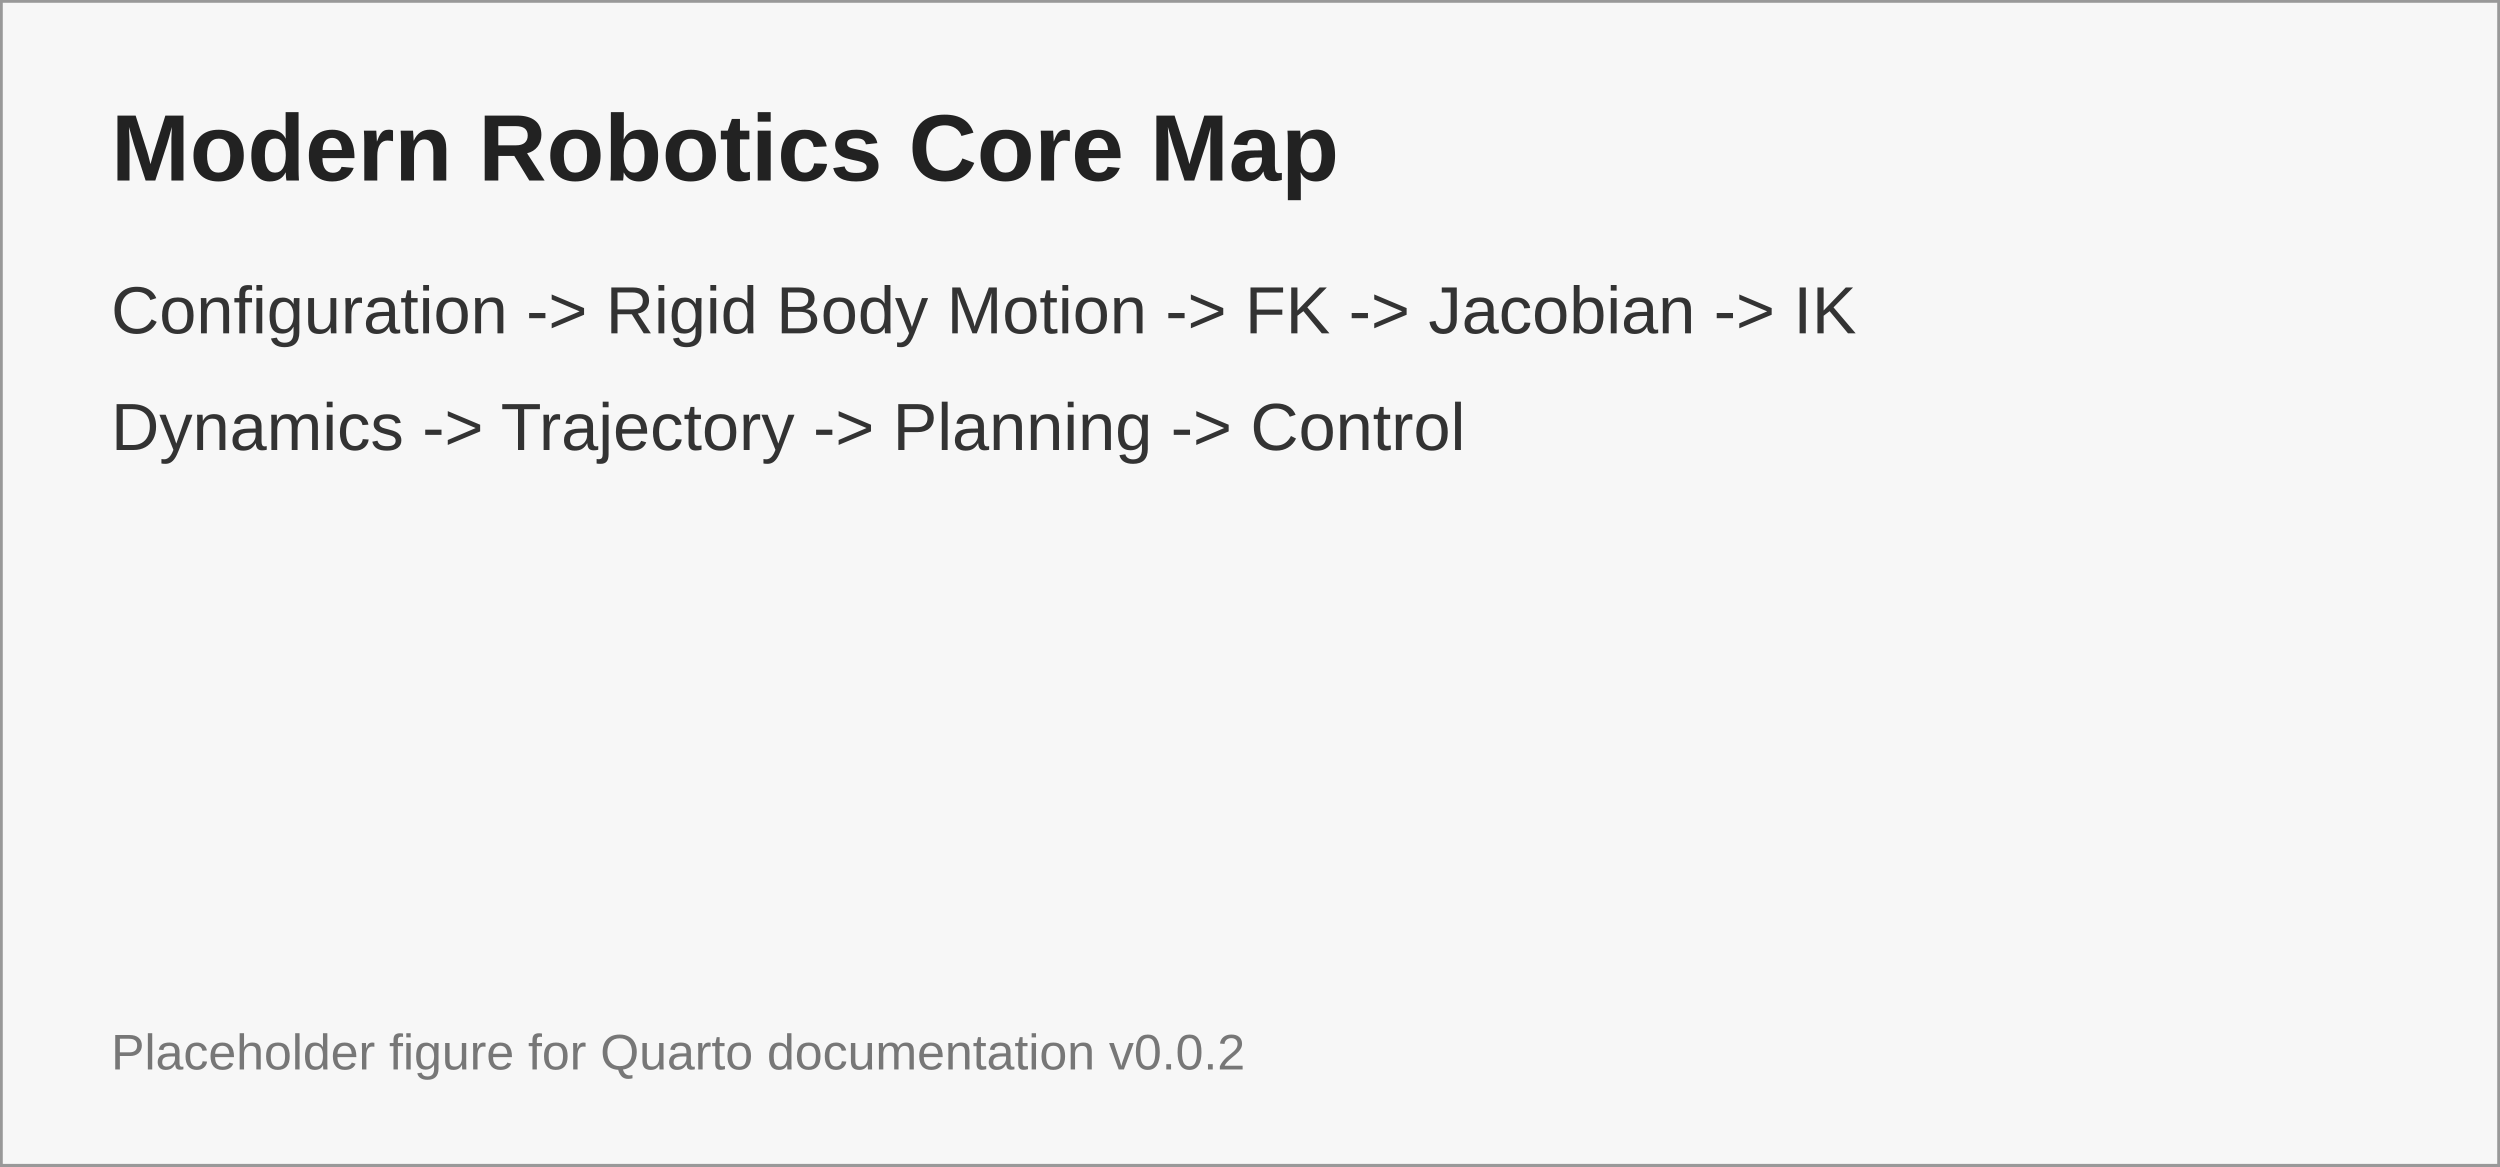
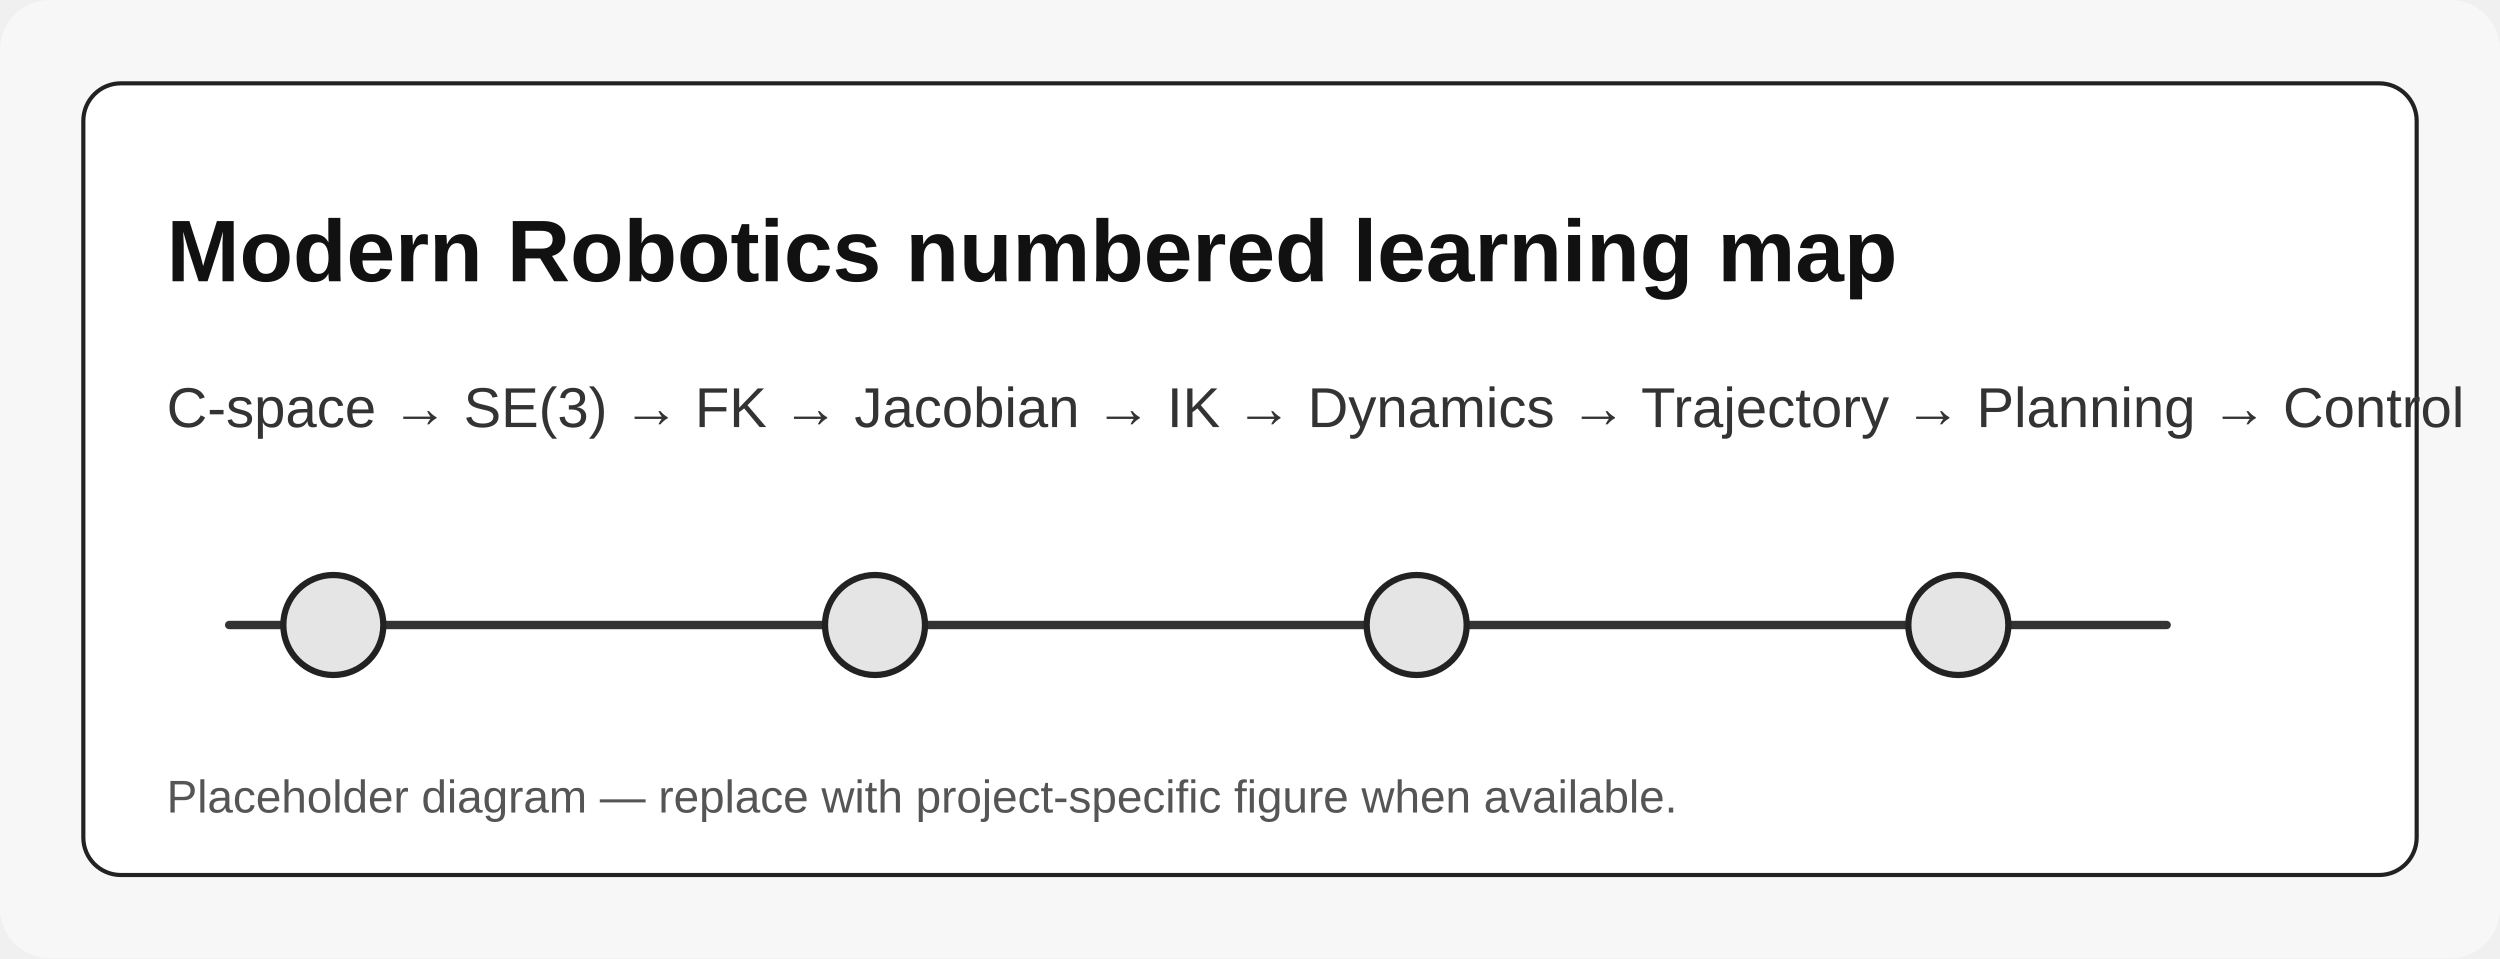
- <svg xmlns="http://www.w3.org/2000/svg" width="900" height="420" viewBox="0 0 900 420">
-   <rect width="100%" height="100%" fill="#f7f7f7" stroke="#999" stroke-width="2" />
-   <text x="40" y="65" font-size="34" font-family="Arial" font-weight="700" fill="#222">Modern Robotics Core Map</text>
-   <text x="40" y="120" font-size="24" font-family="Arial" fill="#333">Configuration -&gt; Rigid Body Motion -&gt; FK -&gt; Jacobian -&gt; IK</text>
-   <text x="40" y="162" font-size="24" font-family="Arial" fill="#333">Dynamics -&gt; Trajectory -&gt; Planning -&gt; Control</text>
-   <text x="40" y="385" font-size="18" font-family="Arial" fill="#777">Placeholder figure for Quarto documentation v0.0.2</text>
+ <svg xmlns="http://www.w3.org/2000/svg" width="1200" height="460" viewBox="0 0 1200 460">
+   <rect width="1200" height="460" rx="24" fill="#f7f7f7" />
+   <rect x="40" y="40" width="1120" height="380" rx="18" fill="#ffffff" stroke="#222" stroke-width="2" />
+   <text x="80" y="135" font-family="Arial, sans-serif" font-size="42" font-weight="700" fill="#111">Modern Robotics numbered learning map</text>
+   <text x="80" y="205" font-family="Arial, sans-serif" font-size="27" fill="#333">C-space → SE(3) → FK → Jacobian → IK → Dynamics → Trajectory → Planning → Control</text>
+   <path d="M110 300 H1040" stroke="#333" stroke-width="4" stroke-linecap="round" />
+   <circle cx="160" cy="300" r="24" fill="#e5e5e5" stroke="#222" stroke-width="3" />
+   <circle cx="420" cy="300" r="24" fill="#e5e5e5" stroke="#222" stroke-width="3" />
+   <circle cx="680" cy="300" r="24" fill="#e5e5e5" stroke="#222" stroke-width="3" />
+   <circle cx="940" cy="300" r="24" fill="#e5e5e5" stroke="#222" stroke-width="3" />
+   <text x="80" y="390" font-family="Arial, sans-serif" font-size="22" fill="#555">Placeholder diagram — replace with project-specific figure when available.</text>
</svg>
